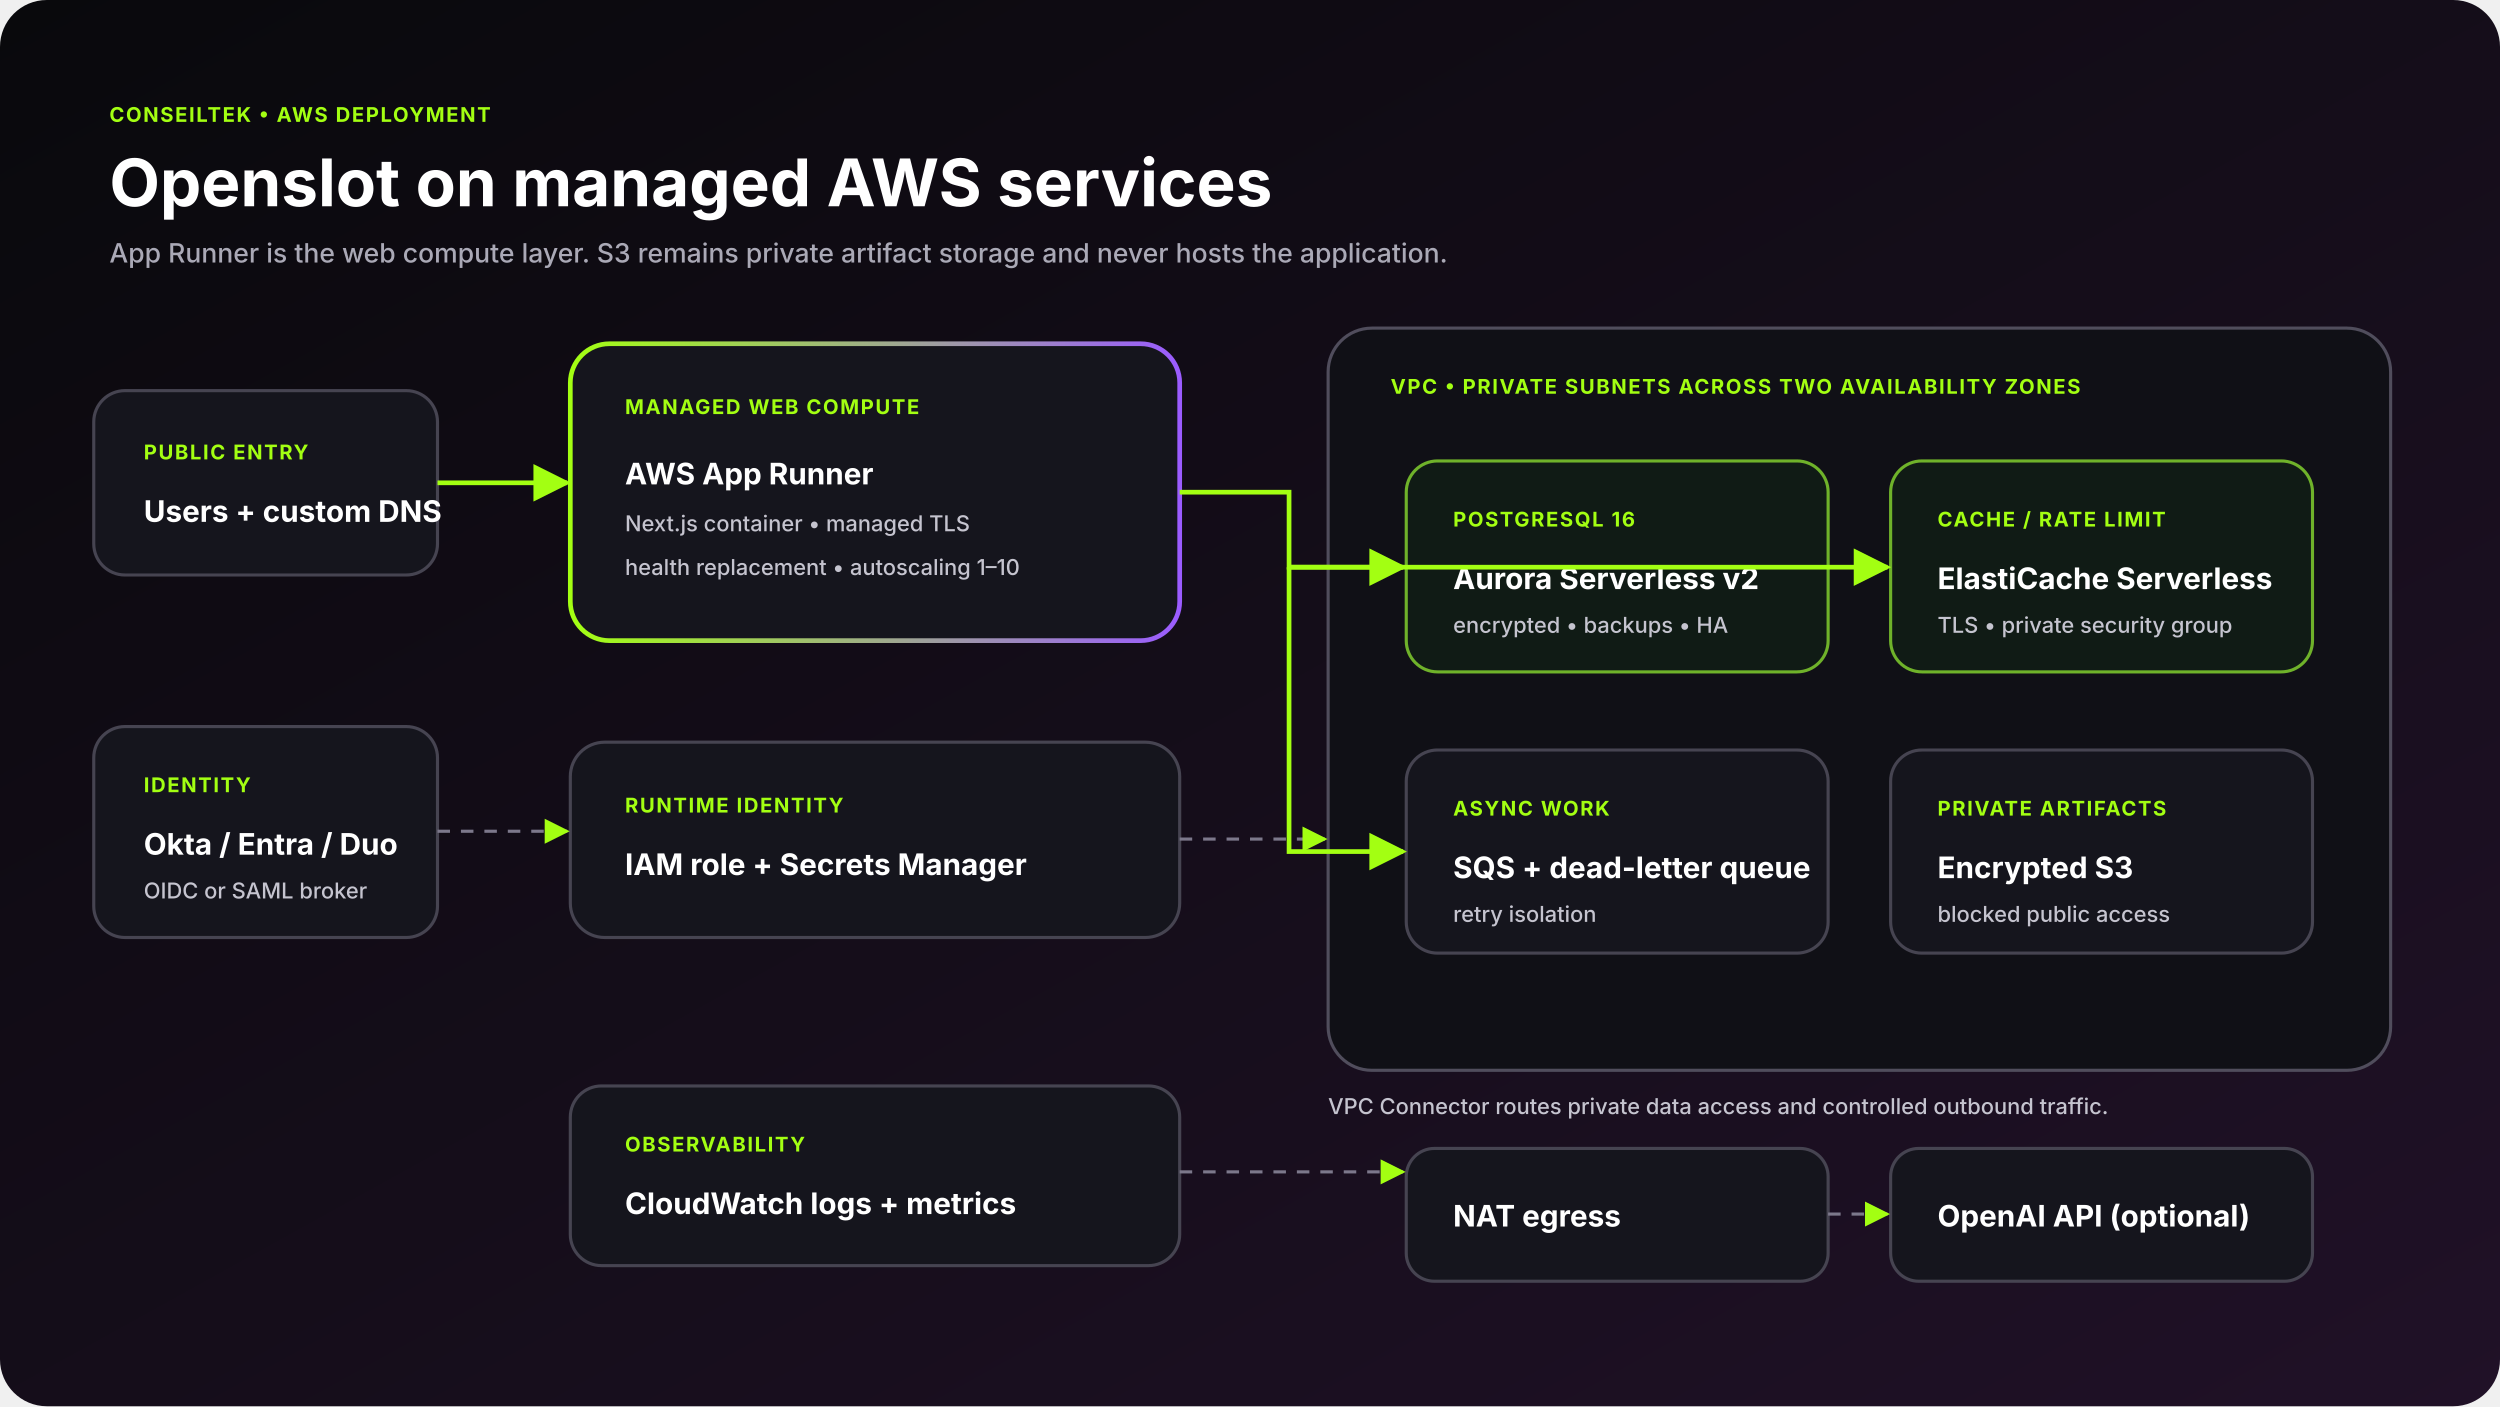
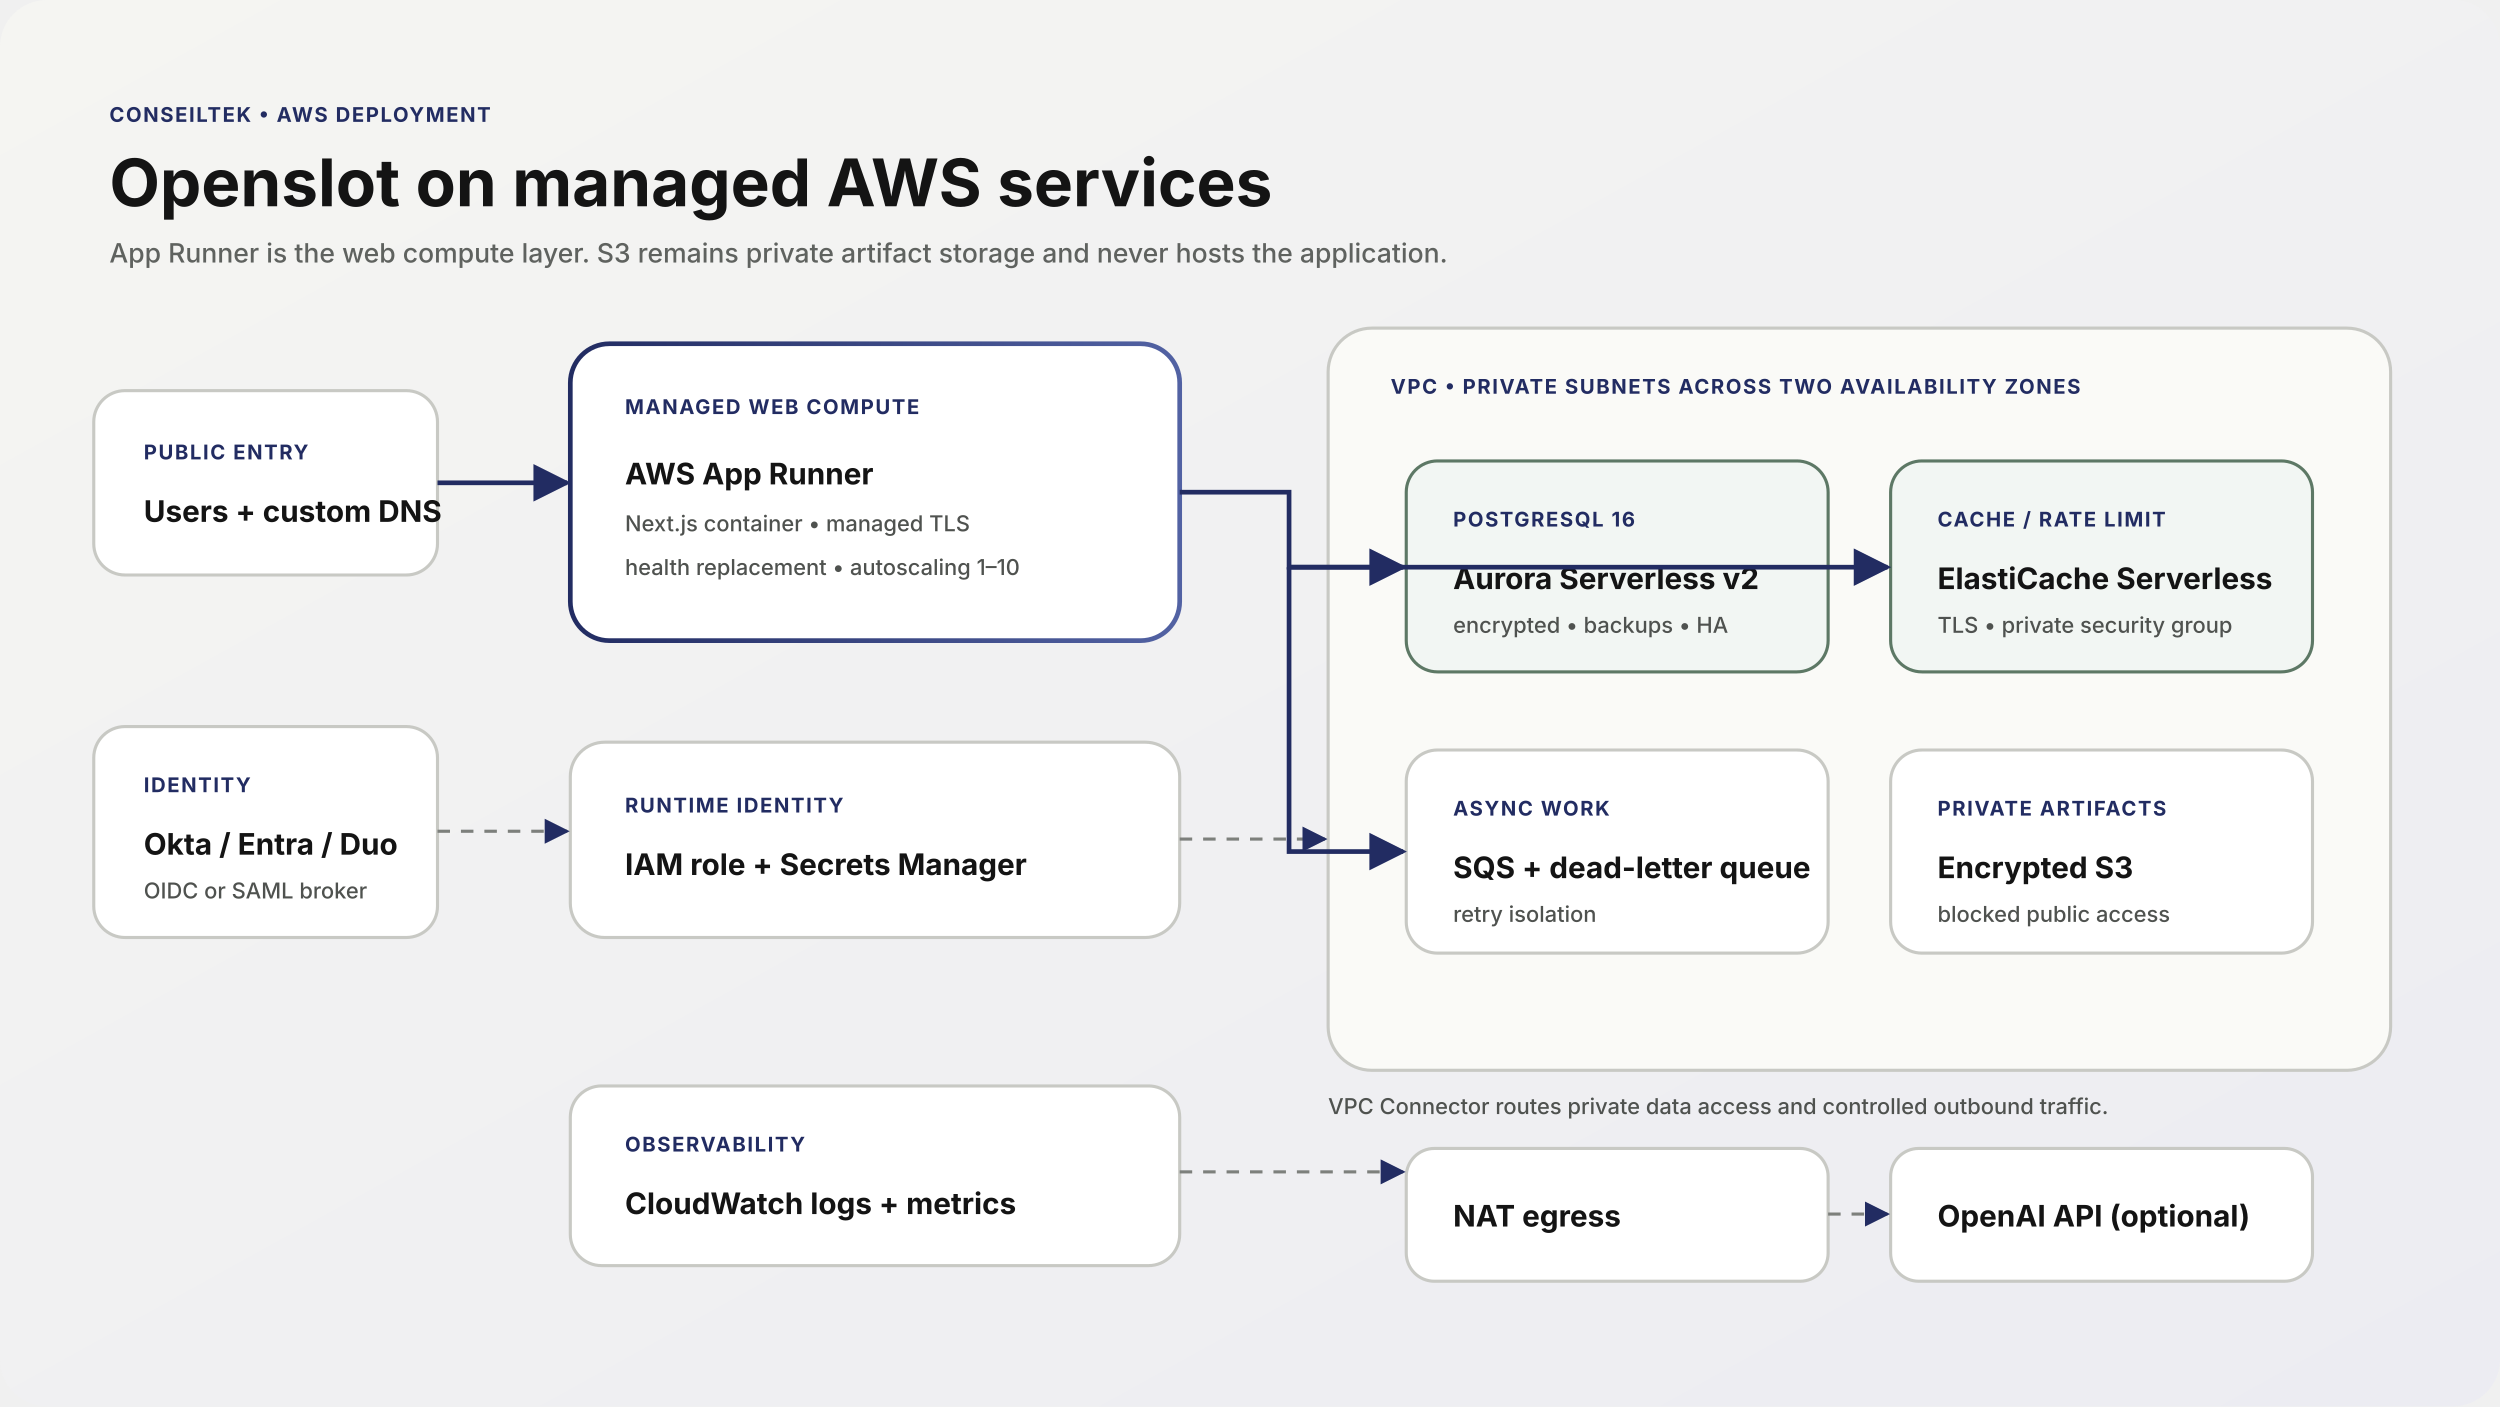
<svg xmlns="http://www.w3.org/2000/svg" width="1600" height="900" viewBox="0 0 1600 900" role="img" aria-labelledby="title desc">
  <defs>
    <linearGradient id="bg" x2="1" y2="1">
-       <stop stop-color="#09090c" />
-       <stop offset="1" stop-color="#201127" />
+       <stop stop-color="#f5f5f2" />
+       <stop offset="1" stop-color="#ececf2" />
    </linearGradient>
    <linearGradient id="g" x2="1">
-       <stop stop-color="#a3ff12" />
-       <stop offset="1" stop-color="#9b5cff" />
+       <stop stop-color="#222c62" />
+       <stop offset="1" stop-color="#5262a3" />
    </linearGradient>
    <marker id="a" viewBox="0 0 10 10" refX="9" refY="5" markerWidth="8" markerHeight="8" orient="auto">
-       <path d="M0 0l10 5-10 5z" fill="#a3ff12" />
+       <path d="M0 0l10 5-10 5z" fill="#222c62" />
    </marker>
-     <style>.title{font:700 42px Inter,Arial;fill:#fff}.sub{font:500 17px Inter,Arial;fill:#aaa9b6}.h{font:700 19px Inter,Arial;fill:#fff}.t{font:500 14px Inter,Arial;fill:#c5c4cf}.tiny{font:700 13px Inter,Arial;fill:#a3ff12;letter-spacing:1px}.b{fill:#15151d;stroke:#464451;stroke-width:2}.p{fill:#15151d;stroke:url(#g);stroke-width:3}.d{fill:#101b15;stroke:#6fb22a;stroke-width:2}.line{fill:none;stroke:#a3ff12;stroke-width:3;marker-end:url(#a)}.dash{fill:none;stroke:#7c788b;stroke-width:2;stroke-dasharray:8 7;marker-end:url(#a)}</style>
+     <style>.title{font:700 42px Inter,Arial;fill:#141414}.sub{font:500 17px Inter,Arial;fill:#5f625f}.h{font:700 19px Inter,Arial;fill:#141414}.t{font:500 14px Inter,Arial;fill:#4f524f}.tiny{font:700 13px Inter,Arial;fill:#222c62;letter-spacing:1px}.b{fill:#ffffff;stroke:#c8c9c4;stroke-width:2}.p{fill:#ffffff;stroke:url(#g);stroke-width:3}.d{fill:#f2f6f3;stroke:#5d7865;stroke-width:2}.line{fill:none;stroke:#222c62;stroke-width:3;marker-end:url(#a)}.dash{fill:none;stroke:#7d807c;stroke-width:2;stroke-dasharray:8 7;marker-end:url(#a)}</style>
  </defs>
  <rect width="1600" height="900" rx="30" fill="url(#bg)" />
  <text x="70" y="78" class="tiny">CONSEILTEK • AWS DEPLOYMENT</text>
  <text x="70" y="132" class="title">Openslot on managed AWS services</text>
  <text x="70" y="168" class="sub">App Runner is the web compute layer. S3 remains private artifact storage and never hosts the application.</text>
  <rect x="60" y="250" width="220" height="118" rx="20" class="b" />
  <text x="92" y="294" class="tiny">PUBLIC ENTRY</text>
  <text x="92" y="334" class="h">Users + custom DNS</text>
  <rect x="60" y="465" width="220" height="135" rx="20" class="b" />
  <text x="92" y="507" class="tiny">IDENTITY</text>
  <text x="92" y="547" class="h">Okta / Entra / Duo</text>
  <text x="92" y="575" class="t">OIDC or SAML broker</text>
  <rect x="365" y="220" width="390" height="190" rx="25" class="p" />
  <text x="400" y="265" class="tiny">MANAGED WEB COMPUTE</text>
  <text x="400" y="310" class="h">AWS App Runner</text>
  <text x="400" y="340" class="t">Next.js container • managed TLS</text>
  <text x="400" y="368" class="t">health replacement • autoscaling 1–10</text>
  <rect x="365" y="475" width="390" height="125" rx="22" class="b" />
  <text x="400" y="520" class="tiny">RUNTIME IDENTITY</text>
  <text x="400" y="560" class="h">IAM role + Secrets Manager</text>
-   <rect x="850" y="210" width="680" height="475" rx="28" fill="#101016" stroke="#504d5c" stroke-width="2" />
+   <rect x="850" y="210" width="680" height="475" rx="28" fill="#fafaf7" stroke="#c8c9c4" stroke-width="2" />
  <text x="890" y="252" class="tiny">VPC • PRIVATE SUBNETS ACROSS TWO AVAILABILITY ZONES</text>
  <rect x="900" y="295" width="270" height="135" rx="20" class="d" />
  <text x="930" y="337" class="tiny">POSTGRESQL 16</text>
  <text x="930" y="377" class="h">Aurora Serverless v2</text>
  <text x="930" y="405" class="t">encrypted • backups • HA</text>
  <rect x="1210" y="295" width="270" height="135" rx="20" class="d" />
  <text x="1240" y="337" class="tiny">CACHE / RATE LIMIT</text>
  <text x="1240" y="377" class="h">ElastiCache Serverless</text>
  <text x="1240" y="405" class="t">TLS • private security group</text>
  <rect x="900" y="480" width="270" height="130" rx="20" class="b" />
  <text x="930" y="522" class="tiny">ASYNC WORK</text>
  <text x="930" y="562" class="h">SQS + dead-letter queue</text>
  <text x="930" y="590" class="t">retry isolation</text>
  <rect x="1210" y="480" width="270" height="130" rx="20" class="b" />
  <text x="1240" y="522" class="tiny">PRIVATE ARTIFACTS</text>
  <text x="1240" y="562" class="h">Encrypted S3</text>
  <text x="1240" y="590" class="t">blocked public access</text>
  <rect x="365" y="695" width="390" height="115" rx="20" class="b" />
  <text x="400" y="737" class="tiny">OBSERVABILITY</text>
  <text x="400" y="777" class="h">CloudWatch logs + metrics</text>
  <rect x="900" y="735" width="270" height="85" rx="18" class="b" />
  <text x="930" y="785" class="h">NAT egress</text>
  <rect x="1210" y="735" width="270" height="85" rx="18" class="b" />
  <text x="1240" y="785" class="h">OpenAI API (optional)</text>
  <path d="M280 309H363" class="line" />
  <path d="M280 532H363" class="dash" />
  <path d="M755 315H825V363H898" class="line" />
  <path d="M825 363V545H898" class="line" />
  <path d="M825 363H1208" class="line" />
  <path d="M755 537H848" class="dash" />
  <path d="M755 750H898" class="dash" />
  <path d="M1170 777H1208" class="dash" />
  <text x="850" y="713" class="t">VPC Connector routes private data access and controlled outbound traffic.</text>
</svg>
